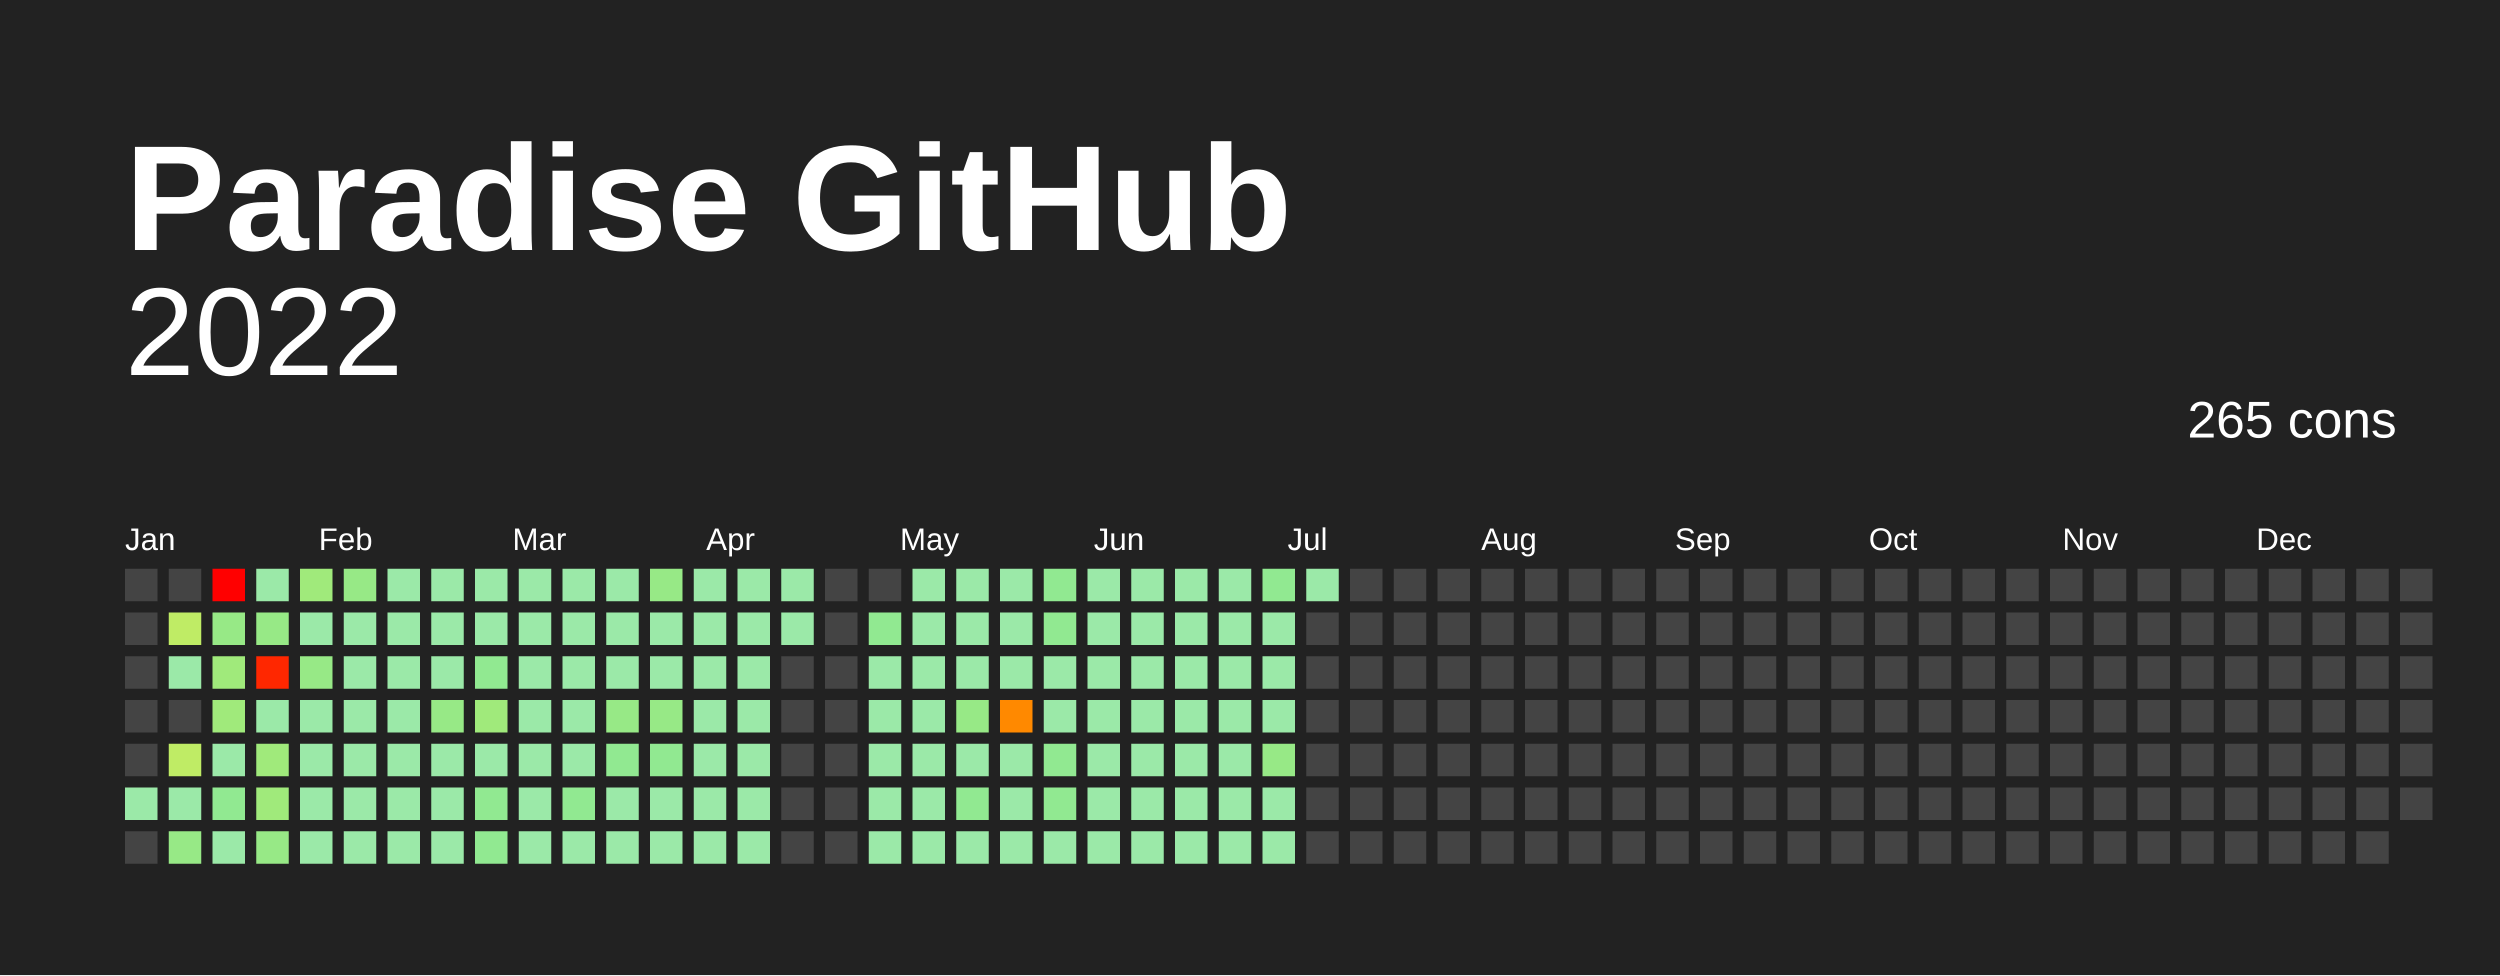
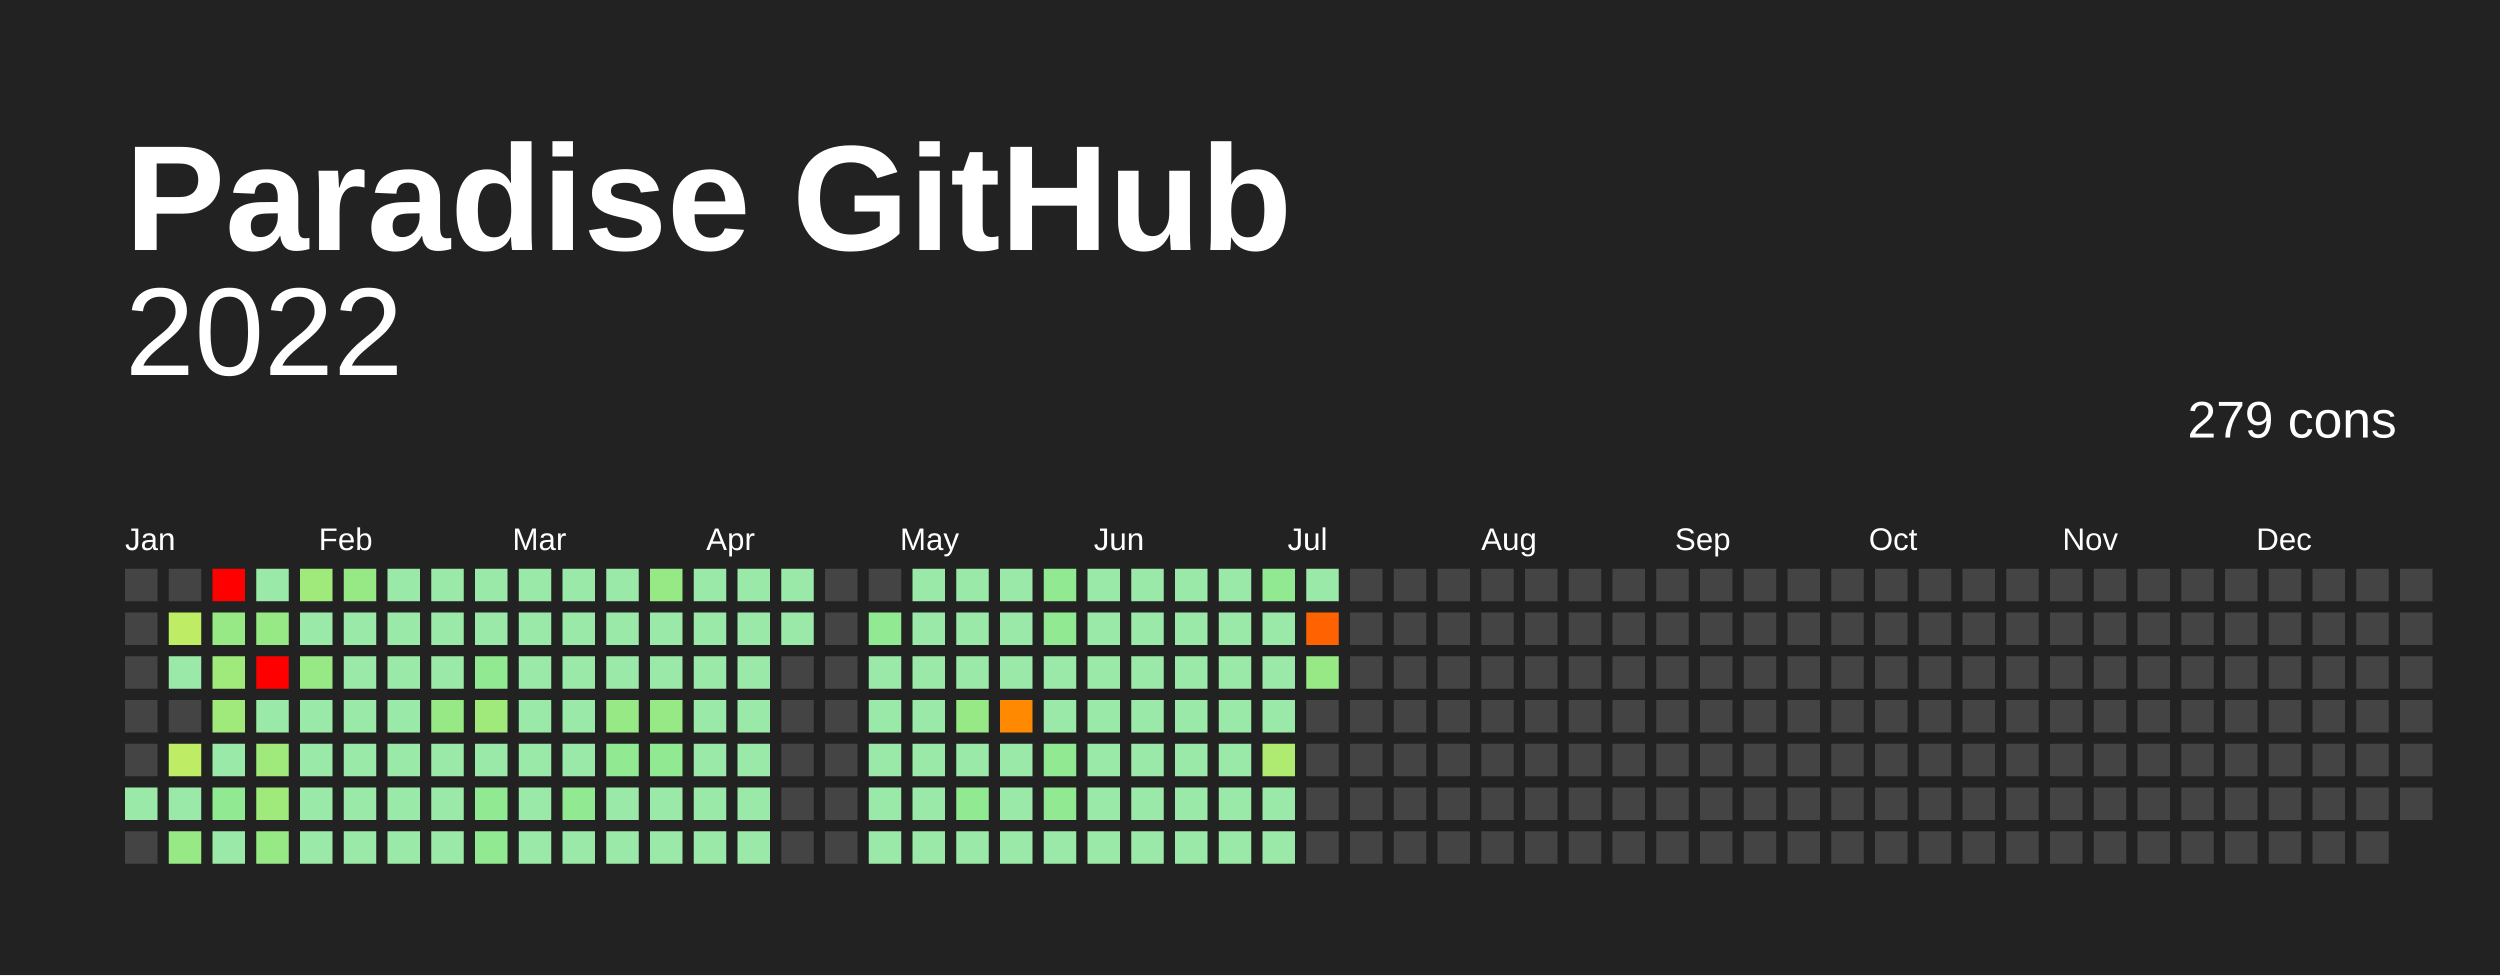
<svg xmlns="http://www.w3.org/2000/svg" baseProfile="full" height="78mm" version="1.1" viewBox="0,0,200,78" width="200mm">
  <defs />
  <rect fill="#222222" height="78" width="200" x="0" y="0" />
  <text fill="#FFFFFF" style="font-size:12px; font-family:Arial; font-weight:bold;" x="10" y="20">Paradise GitHub</text>
  <text alignment-baseline="hanging" fill="#FFFFFF" style="font-size:10.0px; font-family:Arial;" x="10" y="30">2022</text>
-   <text alignment-baseline="hanging" fill="#FFFFFF" style="font-size:4.125px; font-family:Arial;" x="175" y="35">265 cons</text>
+   <text alignment-baseline="hanging" fill="#FFFFFF" style="font-size:4.125px; font-family:Arial;" x="175" y="35">279 cons</text>
  <text fill="#FFFFFF" style="font-size:2.5px; font-family:Arial" x="10.0" y="44">Jan</text>
  <text fill="#FFFFFF" style="font-size:2.5px; font-family:Arial" x="25.5" y="44">Feb</text>
  <text fill="#FFFFFF" style="font-size:2.5px; font-family:Arial" x="41.0" y="44">Mar</text>
  <text fill="#FFFFFF" style="font-size:2.5px; font-family:Arial" x="56.5" y="44">Apr</text>
  <text fill="#FFFFFF" style="font-size:2.5px; font-family:Arial" x="72.0" y="44">May</text>
  <text fill="#FFFFFF" style="font-size:2.5px; font-family:Arial" x="87.5" y="44">Jun</text>
  <text fill="#FFFFFF" style="font-size:2.5px; font-family:Arial" x="103.0" y="44">Jul</text>
  <text fill="#FFFFFF" style="font-size:2.5px; font-family:Arial" x="118.5" y="44">Aug</text>
  <text fill="#FFFFFF" style="font-size:2.5px; font-family:Arial" x="134.0" y="44">Sep</text>
  <text fill="#FFFFFF" style="font-size:2.5px; font-family:Arial" x="149.5" y="44">Oct</text>
  <text fill="#FFFFFF" style="font-size:2.5px; font-family:Arial" x="165.0" y="44">Nov</text>
  <text fill="#FFFFFF" style="font-size:2.5px; font-family:Arial" x="180.5" y="44">Dec</text>
  <rect fill="#444444" height="2.6" width="2.6" x="10.0" y="45.5" />
  <rect fill="#444444" height="2.6" width="2.6" x="10.0" y="49.0" />
  <rect fill="#444444" height="2.6" width="2.6" x="10.0" y="52.5" />
  <rect fill="#444444" height="2.6" width="2.6" x="10.0" y="56.0" />
  <rect fill="#444444" height="2.6" width="2.6" x="10.0" y="59.5" />
  <rect fill="#9be9a8" height="2.6" width="2.6" x="10.0" y="63.0" />
  <rect fill="#444444" height="2.6" width="2.6" x="10.0" y="66.5" />
  <rect fill="#444444" height="2.6" width="2.6" x="13.5" y="45.5" />
  <rect fill="#bfec65" height="2.6" width="2.6" x="13.5" y="49.0" />
  <rect fill="#9be9a8" height="2.6" width="2.6" x="13.5" y="52.5" />
  <rect fill="#444444" height="2.6" width="2.6" x="13.5" y="56.0" />
  <rect fill="#bfec65" height="2.6" width="2.6" x="13.5" y="59.5" />
  <rect fill="#9be9a8" height="2.6" width="2.6" x="13.5" y="63.0" />
  <rect fill="#97e986" height="2.6" width="2.6" x="13.5" y="66.5" />
  <rect fill="red" height="2.6" width="2.6" x="17.0" y="45.5" />
  <rect fill="#97e986" height="2.6" width="2.6" x="17.0" y="49.0" />
  <rect fill="#a0ea7b" height="2.6" width="2.6" x="17.0" y="52.5" />
  <rect fill="#a0ea7b" height="2.6" width="2.6" x="17.0" y="56.0" />
  <rect fill="#9be9a8" height="2.6" width="2.6" x="17.0" y="59.5" />
  <rect fill="#91e991" height="2.6" width="2.6" x="17.0" y="63.0" />
  <rect fill="#9be9a8" height="2.6" width="2.6" x="17.0" y="66.5" />
  <rect fill="#9be9a8" height="2.6" width="2.6" x="20.5" y="45.5" />
  <rect fill="#97e986" height="2.6" width="2.6" x="20.5" y="49.0" />
-   <rect fill="#ff2700" height="2.6" width="2.6" x="20.5" y="52.5" />
+   <rect fill="red" height="2.6" width="2.6" x="20.5" y="52.5" />
  <rect fill="#9be9a8" height="2.6" width="2.6" x="20.5" y="56.0" />
  <rect fill="#a0ea7b" height="2.6" width="2.6" x="20.5" y="59.5" />
  <rect fill="#a0ea7b" height="2.6" width="2.6" x="20.5" y="63.0" />
  <rect fill="#97e986" height="2.6" width="2.6" x="20.5" y="66.5" />
  <rect fill="#a0ea7b" height="2.6" width="2.6" x="24.0" y="45.5" />
  <rect fill="#9be9a8" height="2.6" width="2.6" x="24.0" y="49.0" />
  <rect fill="#97e986" height="2.6" width="2.6" x="24.0" y="52.5" />
  <rect fill="#9be9a8" height="2.6" width="2.6" x="24.0" y="56.0" />
  <rect fill="#9be9a8" height="2.6" width="2.6" x="24.0" y="59.5" />
  <rect fill="#9be9a8" height="2.6" width="2.6" x="24.0" y="63.0" />
  <rect fill="#9be9a8" height="2.6" width="2.6" x="24.0" y="66.5" />
  <rect fill="#97e986" height="2.6" width="2.6" x="27.5" y="45.5" />
  <rect fill="#9be9a8" height="2.6" width="2.6" x="27.5" y="49.0" />
  <rect fill="#9be9a8" height="2.6" width="2.6" x="27.5" y="52.5" />
  <rect fill="#9be9a8" height="2.6" width="2.6" x="27.5" y="56.0" />
  <rect fill="#9be9a8" height="2.6" width="2.6" x="27.5" y="59.5" />
  <rect fill="#9be9a8" height="2.6" width="2.6" x="27.5" y="63.0" />
  <rect fill="#9be9a8" height="2.6" width="2.6" x="27.5" y="66.5" />
  <rect fill="#9be9a8" height="2.6" width="2.6" x="31.0" y="45.5" />
  <rect fill="#9be9a8" height="2.6" width="2.6" x="31.0" y="49.0" />
  <rect fill="#9be9a8" height="2.6" width="2.6" x="31.0" y="52.5" />
  <rect fill="#9be9a8" height="2.6" width="2.6" x="31.0" y="56.0" />
  <rect fill="#9be9a8" height="2.6" width="2.6" x="31.0" y="59.5" />
  <rect fill="#9be9a8" height="2.6" width="2.6" x="31.0" y="63.0" />
  <rect fill="#9be9a8" height="2.6" width="2.6" x="31.0" y="66.5" />
  <rect fill="#9be9a8" height="2.6" width="2.6" x="34.5" y="45.5" />
  <rect fill="#9be9a8" height="2.6" width="2.6" x="34.5" y="49.0" />
  <rect fill="#9be9a8" height="2.6" width="2.6" x="34.5" y="52.5" />
  <rect fill="#97e986" height="2.6" width="2.6" x="34.5" y="56.0" />
  <rect fill="#9be9a8" height="2.6" width="2.6" x="34.5" y="59.5" />
  <rect fill="#9be9a8" height="2.6" width="2.6" x="34.5" y="63.0" />
  <rect fill="#9be9a8" height="2.6" width="2.6" x="34.5" y="66.5" />
  <rect fill="#9be9a8" height="2.6" width="2.6" x="38.0" y="45.5" />
  <rect fill="#9be9a8" height="2.6" width="2.6" x="38.0" y="49.0" />
  <rect fill="#91e991" height="2.6" width="2.6" x="38.0" y="52.5" />
  <rect fill="#a0ea7b" height="2.6" width="2.6" x="38.0" y="56.0" />
  <rect fill="#9be9a8" height="2.6" width="2.6" x="38.0" y="59.5" />
  <rect fill="#91e991" height="2.6" width="2.6" x="38.0" y="63.0" />
  <rect fill="#91e991" height="2.6" width="2.6" x="38.0" y="66.5" />
  <rect fill="#9be9a8" height="2.6" width="2.6" x="41.5" y="45.5" />
  <rect fill="#9be9a8" height="2.6" width="2.6" x="41.5" y="49.0" />
  <rect fill="#9be9a8" height="2.6" width="2.6" x="41.5" y="52.5" />
  <rect fill="#9be9a8" height="2.6" width="2.6" x="41.5" y="56.0" />
  <rect fill="#9be9a8" height="2.6" width="2.6" x="41.5" y="59.5" />
  <rect fill="#9be9a8" height="2.6" width="2.6" x="41.5" y="63.0" />
  <rect fill="#9be9a8" height="2.6" width="2.6" x="41.5" y="66.5" />
  <rect fill="#9be9a8" height="2.6" width="2.6" x="45.0" y="45.5" />
  <rect fill="#9be9a8" height="2.6" width="2.6" x="45.0" y="49.0" />
  <rect fill="#9be9a8" height="2.6" width="2.6" x="45.0" y="52.5" />
  <rect fill="#9be9a8" height="2.6" width="2.6" x="45.0" y="56.0" />
  <rect fill="#9be9a8" height="2.6" width="2.6" x="45.0" y="59.5" />
  <rect fill="#91e991" height="2.6" width="2.6" x="45.0" y="63.0" />
  <rect fill="#9be9a8" height="2.6" width="2.6" x="45.0" y="66.5" />
  <rect fill="#9be9a8" height="2.6" width="2.6" x="48.5" y="45.5" />
  <rect fill="#9be9a8" height="2.6" width="2.6" x="48.5" y="49.0" />
  <rect fill="#9be9a8" height="2.6" width="2.6" x="48.5" y="52.5" />
  <rect fill="#97e986" height="2.6" width="2.6" x="48.5" y="56.0" />
  <rect fill="#91e991" height="2.6" width="2.6" x="48.5" y="59.5" />
  <rect fill="#9be9a8" height="2.6" width="2.6" x="48.5" y="63.0" />
  <rect fill="#9be9a8" height="2.6" width="2.6" x="48.5" y="66.5" />
  <rect fill="#97e986" height="2.6" width="2.6" x="52.0" y="45.5" />
  <rect fill="#9be9a8" height="2.6" width="2.6" x="52.0" y="49.0" />
  <rect fill="#9be9a8" height="2.6" width="2.6" x="52.0" y="52.5" />
  <rect fill="#97e986" height="2.6" width="2.6" x="52.0" y="56.0" />
  <rect fill="#91e991" height="2.6" width="2.6" x="52.0" y="59.5" />
  <rect fill="#9be9a8" height="2.6" width="2.6" x="52.0" y="63.0" />
  <rect fill="#9be9a8" height="2.6" width="2.6" x="52.0" y="66.5" />
  <rect fill="#9be9a8" height="2.6" width="2.6" x="55.5" y="45.5" />
  <rect fill="#9be9a8" height="2.6" width="2.6" x="55.5" y="49.0" />
  <rect fill="#9be9a8" height="2.6" width="2.6" x="55.5" y="52.5" />
  <rect fill="#9be9a8" height="2.6" width="2.6" x="55.5" y="56.0" />
  <rect fill="#9be9a8" height="2.6" width="2.6" x="55.5" y="59.5" />
  <rect fill="#9be9a8" height="2.6" width="2.6" x="55.5" y="63.0" />
  <rect fill="#9be9a8" height="2.6" width="2.6" x="55.5" y="66.5" />
  <rect fill="#9be9a8" height="2.6" width="2.6" x="59.0" y="45.5" />
  <rect fill="#9be9a8" height="2.6" width="2.6" x="59.0" y="49.0" />
  <rect fill="#9be9a8" height="2.6" width="2.6" x="59.0" y="52.5" />
  <rect fill="#9be9a8" height="2.6" width="2.6" x="59.0" y="56.0" />
  <rect fill="#9be9a8" height="2.6" width="2.6" x="59.0" y="59.5" />
  <rect fill="#9be9a8" height="2.6" width="2.6" x="59.0" y="63.0" />
  <rect fill="#9be9a8" height="2.6" width="2.6" x="59.0" y="66.5" />
  <rect fill="#9be9a8" height="2.6" width="2.6" x="62.5" y="45.5" />
  <rect fill="#9be9a8" height="2.6" width="2.6" x="62.5" y="49.0" />
  <rect fill="#444444" height="2.6" width="2.6" x="62.5" y="52.5" />
  <rect fill="#444444" height="2.6" width="2.6" x="62.5" y="56.0" />
  <rect fill="#444444" height="2.6" width="2.6" x="62.5" y="59.5" />
  <rect fill="#444444" height="2.6" width="2.6" x="62.5" y="63.0" />
  <rect fill="#444444" height="2.6" width="2.6" x="62.5" y="66.5" />
  <rect fill="#444444" height="2.6" width="2.6" x="66.0" y="45.5" />
  <rect fill="#444444" height="2.6" width="2.6" x="66.0" y="49.0" />
  <rect fill="#444444" height="2.6" width="2.6" x="66.0" y="52.5" />
  <rect fill="#444444" height="2.6" width="2.6" x="66.0" y="56.0" />
  <rect fill="#444444" height="2.6" width="2.6" x="66.0" y="59.5" />
  <rect fill="#444444" height="2.6" width="2.6" x="66.0" y="63.0" />
  <rect fill="#444444" height="2.6" width="2.6" x="66.0" y="66.5" />
  <rect fill="#444444" height="2.6" width="2.6" x="69.5" y="45.5" />
  <rect fill="#91e991" height="2.6" width="2.6" x="69.5" y="49.0" />
  <rect fill="#9be9a8" height="2.6" width="2.6" x="69.5" y="52.5" />
  <rect fill="#9be9a8" height="2.6" width="2.6" x="69.5" y="56.0" />
  <rect fill="#9be9a8" height="2.6" width="2.6" x="69.5" y="59.5" />
  <rect fill="#9be9a8" height="2.6" width="2.6" x="69.5" y="63.0" />
  <rect fill="#9be9a8" height="2.6" width="2.6" x="69.5" y="66.5" />
  <rect fill="#9be9a8" height="2.6" width="2.6" x="73.0" y="45.5" />
  <rect fill="#9be9a8" height="2.6" width="2.6" x="73.0" y="49.0" />
  <rect fill="#9be9a8" height="2.6" width="2.6" x="73.0" y="52.5" />
  <rect fill="#9be9a8" height="2.6" width="2.6" x="73.0" y="56.0" />
  <rect fill="#9be9a8" height="2.6" width="2.6" x="73.0" y="59.5" />
  <rect fill="#9be9a8" height="2.6" width="2.6" x="73.0" y="63.0" />
  <rect fill="#9be9a8" height="2.6" width="2.6" x="73.0" y="66.5" />
  <rect fill="#9be9a8" height="2.6" width="2.6" x="76.5" y="45.5" />
  <rect fill="#9be9a8" height="2.6" width="2.6" x="76.5" y="49.0" />
  <rect fill="#9be9a8" height="2.6" width="2.6" x="76.5" y="52.5" />
  <rect fill="#97e986" height="2.6" width="2.6" x="76.5" y="56.0" />
  <rect fill="#9be9a8" height="2.6" width="2.6" x="76.5" y="59.5" />
  <rect fill="#91e991" height="2.6" width="2.6" x="76.5" y="63.0" />
  <rect fill="#9be9a8" height="2.6" width="2.6" x="76.5" y="66.5" />
  <rect fill="#9be9a8" height="2.6" width="2.6" x="80.0" y="45.5" />
  <rect fill="#9be9a8" height="2.6" width="2.6" x="80.0" y="49.0" />
  <rect fill="#9be9a8" height="2.6" width="2.6" x="80.0" y="52.5" />
  <rect fill="#ff8900" height="2.6" width="2.6" x="80.0" y="56.0" />
  <rect fill="#9be9a8" height="2.6" width="2.6" x="80.0" y="59.5" />
  <rect fill="#9be9a8" height="2.6" width="2.6" x="80.0" y="63.0" />
  <rect fill="#9be9a8" height="2.6" width="2.6" x="80.0" y="66.5" />
  <rect fill="#91e991" height="2.6" width="2.6" x="83.5" y="45.5" />
  <rect fill="#91e991" height="2.6" width="2.6" x="83.5" y="49.0" />
  <rect fill="#9be9a8" height="2.6" width="2.6" x="83.5" y="52.5" />
  <rect fill="#9be9a8" height="2.6" width="2.6" x="83.5" y="56.0" />
  <rect fill="#91e991" height="2.6" width="2.6" x="83.5" y="59.5" />
  <rect fill="#91e991" height="2.6" width="2.6" x="83.5" y="63.0" />
  <rect fill="#9be9a8" height="2.6" width="2.6" x="83.5" y="66.5" />
  <rect fill="#9be9a8" height="2.6" width="2.6" x="87.0" y="45.5" />
  <rect fill="#9be9a8" height="2.6" width="2.6" x="87.0" y="49.0" />
  <rect fill="#9be9a8" height="2.6" width="2.6" x="87.0" y="52.5" />
  <rect fill="#9be9a8" height="2.6" width="2.6" x="87.0" y="56.0" />
  <rect fill="#9be9a8" height="2.6" width="2.6" x="87.0" y="59.5" />
  <rect fill="#9be9a8" height="2.6" width="2.6" x="87.0" y="63.0" />
  <rect fill="#9be9a8" height="2.6" width="2.6" x="87.0" y="66.5" />
  <rect fill="#9be9a8" height="2.6" width="2.6" x="90.5" y="45.5" />
  <rect fill="#9be9a8" height="2.6" width="2.6" x="90.5" y="49.0" />
  <rect fill="#9be9a8" height="2.6" width="2.6" x="90.5" y="52.5" />
  <rect fill="#9be9a8" height="2.6" width="2.6" x="90.5" y="56.0" />
  <rect fill="#9be9a8" height="2.6" width="2.6" x="90.5" y="59.5" />
  <rect fill="#9be9a8" height="2.6" width="2.6" x="90.5" y="63.0" />
  <rect fill="#9be9a8" height="2.6" width="2.6" x="90.5" y="66.5" />
  <rect fill="#9be9a8" height="2.6" width="2.6" x="94.0" y="45.5" />
  <rect fill="#9be9a8" height="2.6" width="2.6" x="94.0" y="49.0" />
  <rect fill="#9be9a8" height="2.6" width="2.6" x="94.0" y="52.5" />
  <rect fill="#9be9a8" height="2.6" width="2.6" x="94.0" y="56.0" />
  <rect fill="#9be9a8" height="2.6" width="2.6" x="94.0" y="59.5" />
  <rect fill="#9be9a8" height="2.6" width="2.6" x="94.0" y="63.0" />
  <rect fill="#9be9a8" height="2.6" width="2.6" x="94.0" y="66.5" />
  <rect fill="#9be9a8" height="2.6" width="2.6" x="97.5" y="45.5" />
  <rect fill="#9be9a8" height="2.6" width="2.6" x="97.5" y="49.0" />
  <rect fill="#9be9a8" height="2.6" width="2.6" x="97.5" y="52.5" />
  <rect fill="#9be9a8" height="2.6" width="2.6" x="97.5" y="56.0" />
  <rect fill="#9be9a8" height="2.6" width="2.6" x="97.5" y="59.5" />
  <rect fill="#9be9a8" height="2.6" width="2.6" x="97.5" y="63.0" />
  <rect fill="#9be9a8" height="2.6" width="2.6" x="97.5" y="66.5" />
  <rect fill="#91e991" height="2.6" width="2.6" x="101.0" y="45.5" />
  <rect fill="#9be9a8" height="2.6" width="2.6" x="101.0" y="49.0" />
  <rect fill="#9be9a8" height="2.6" width="2.6" x="101.0" y="52.5" />
  <rect fill="#9be9a8" height="2.6" width="2.6" x="101.0" y="56.0" />
-   <rect fill="#97e986" height="2.6" width="2.6" x="101.0" y="59.5" />
+   <rect fill="#aeeb70" height="2.6" width="2.6" x="101.0" y="59.5" />
  <rect fill="#9be9a8" height="2.6" width="2.6" x="101.0" y="63.0" />
  <rect fill="#9be9a8" height="2.6" width="2.6" x="101.0" y="66.5" />
  <rect fill="#9be9a8" height="2.6" width="2.6" x="104.5" y="45.5" />
-   <rect fill="#444444" height="2.6" width="2.6" x="104.5" y="49.0" />
-   <rect fill="#444444" height="2.6" width="2.6" x="104.5" y="52.5" />
+   <rect fill="#ff6200" height="2.6" width="2.6" x="104.5" y="49.0" />
+   <rect fill="#97e986" height="2.6" width="2.6" x="104.5" y="52.5" />
  <rect fill="#444444" height="2.6" width="2.6" x="104.5" y="56.0" />
  <rect fill="#444444" height="2.6" width="2.6" x="104.5" y="59.5" />
  <rect fill="#444444" height="2.6" width="2.6" x="104.5" y="63.0" />
  <rect fill="#444444" height="2.6" width="2.6" x="104.5" y="66.5" />
  <rect fill="#444444" height="2.6" width="2.6" x="108.0" y="45.5" />
  <rect fill="#444444" height="2.6" width="2.6" x="108.0" y="49.0" />
  <rect fill="#444444" height="2.6" width="2.6" x="108.0" y="52.5" />
  <rect fill="#444444" height="2.6" width="2.6" x="108.0" y="56.0" />
  <rect fill="#444444" height="2.6" width="2.6" x="108.0" y="59.5" />
  <rect fill="#444444" height="2.6" width="2.6" x="108.0" y="63.0" />
  <rect fill="#444444" height="2.6" width="2.6" x="108.0" y="66.5" />
  <rect fill="#444444" height="2.6" width="2.6" x="111.5" y="45.5" />
  <rect fill="#444444" height="2.6" width="2.6" x="111.5" y="49.0" />
  <rect fill="#444444" height="2.6" width="2.6" x="111.5" y="52.5" />
  <rect fill="#444444" height="2.6" width="2.6" x="111.5" y="56.0" />
  <rect fill="#444444" height="2.6" width="2.6" x="111.5" y="59.5" />
  <rect fill="#444444" height="2.6" width="2.6" x="111.5" y="63.0" />
  <rect fill="#444444" height="2.6" width="2.6" x="111.5" y="66.5" />
  <rect fill="#444444" height="2.6" width="2.6" x="115.0" y="45.5" />
  <rect fill="#444444" height="2.6" width="2.6" x="115.0" y="49.0" />
  <rect fill="#444444" height="2.6" width="2.6" x="115.0" y="52.5" />
  <rect fill="#444444" height="2.6" width="2.6" x="115.0" y="56.0" />
  <rect fill="#444444" height="2.6" width="2.6" x="115.0" y="59.5" />
  <rect fill="#444444" height="2.6" width="2.6" x="115.0" y="63.0" />
  <rect fill="#444444" height="2.6" width="2.6" x="115.0" y="66.5" />
  <rect fill="#444444" height="2.6" width="2.6" x="118.5" y="45.5" />
  <rect fill="#444444" height="2.6" width="2.6" x="118.5" y="49.0" />
  <rect fill="#444444" height="2.6" width="2.6" x="118.5" y="52.5" />
  <rect fill="#444444" height="2.6" width="2.6" x="118.5" y="56.0" />
  <rect fill="#444444" height="2.6" width="2.6" x="118.5" y="59.5" />
  <rect fill="#444444" height="2.6" width="2.6" x="118.5" y="63.0" />
  <rect fill="#444444" height="2.6" width="2.6" x="118.5" y="66.5" />
  <rect fill="#444444" height="2.6" width="2.6" x="122.0" y="45.5" />
  <rect fill="#444444" height="2.6" width="2.6" x="122.0" y="49.0" />
  <rect fill="#444444" height="2.6" width="2.6" x="122.0" y="52.5" />
  <rect fill="#444444" height="2.6" width="2.6" x="122.0" y="56.0" />
  <rect fill="#444444" height="2.6" width="2.6" x="122.0" y="59.5" />
  <rect fill="#444444" height="2.6" width="2.6" x="122.0" y="63.0" />
  <rect fill="#444444" height="2.6" width="2.6" x="122.0" y="66.5" />
  <rect fill="#444444" height="2.6" width="2.6" x="125.5" y="45.5" />
  <rect fill="#444444" height="2.6" width="2.6" x="125.5" y="49.0" />
  <rect fill="#444444" height="2.6" width="2.6" x="125.5" y="52.5" />
  <rect fill="#444444" height="2.6" width="2.6" x="125.5" y="56.0" />
  <rect fill="#444444" height="2.6" width="2.6" x="125.5" y="59.5" />
  <rect fill="#444444" height="2.6" width="2.6" x="125.5" y="63.0" />
  <rect fill="#444444" height="2.6" width="2.6" x="125.5" y="66.5" />
  <rect fill="#444444" height="2.6" width="2.6" x="129.0" y="45.5" />
  <rect fill="#444444" height="2.6" width="2.6" x="129.0" y="49.0" />
  <rect fill="#444444" height="2.6" width="2.6" x="129.0" y="52.5" />
  <rect fill="#444444" height="2.6" width="2.6" x="129.0" y="56.0" />
  <rect fill="#444444" height="2.6" width="2.6" x="129.0" y="59.5" />
  <rect fill="#444444" height="2.6" width="2.6" x="129.0" y="63.0" />
  <rect fill="#444444" height="2.6" width="2.6" x="129.0" y="66.5" />
  <rect fill="#444444" height="2.6" width="2.6" x="132.5" y="45.5" />
  <rect fill="#444444" height="2.6" width="2.6" x="132.5" y="49.0" />
  <rect fill="#444444" height="2.6" width="2.6" x="132.5" y="52.5" />
  <rect fill="#444444" height="2.6" width="2.6" x="132.5" y="56.0" />
  <rect fill="#444444" height="2.6" width="2.6" x="132.5" y="59.5" />
  <rect fill="#444444" height="2.6" width="2.6" x="132.5" y="63.0" />
  <rect fill="#444444" height="2.6" width="2.6" x="132.5" y="66.5" />
  <rect fill="#444444" height="2.6" width="2.6" x="136.0" y="45.5" />
  <rect fill="#444444" height="2.6" width="2.6" x="136.0" y="49.0" />
  <rect fill="#444444" height="2.6" width="2.6" x="136.0" y="52.5" />
  <rect fill="#444444" height="2.6" width="2.6" x="136.0" y="56.0" />
  <rect fill="#444444" height="2.6" width="2.6" x="136.0" y="59.5" />
  <rect fill="#444444" height="2.6" width="2.6" x="136.0" y="63.0" />
  <rect fill="#444444" height="2.6" width="2.6" x="136.0" y="66.5" />
  <rect fill="#444444" height="2.6" width="2.6" x="139.5" y="45.5" />
  <rect fill="#444444" height="2.6" width="2.6" x="139.5" y="49.0" />
  <rect fill="#444444" height="2.6" width="2.6" x="139.5" y="52.5" />
  <rect fill="#444444" height="2.6" width="2.6" x="139.5" y="56.0" />
  <rect fill="#444444" height="2.6" width="2.6" x="139.5" y="59.5" />
  <rect fill="#444444" height="2.6" width="2.6" x="139.5" y="63.0" />
  <rect fill="#444444" height="2.6" width="2.6" x="139.5" y="66.5" />
  <rect fill="#444444" height="2.6" width="2.6" x="143.0" y="45.5" />
  <rect fill="#444444" height="2.6" width="2.6" x="143.0" y="49.0" />
  <rect fill="#444444" height="2.6" width="2.6" x="143.0" y="52.5" />
  <rect fill="#444444" height="2.6" width="2.6" x="143.0" y="56.0" />
  <rect fill="#444444" height="2.6" width="2.6" x="143.0" y="59.5" />
  <rect fill="#444444" height="2.6" width="2.6" x="143.0" y="63.0" />
  <rect fill="#444444" height="2.6" width="2.6" x="143.0" y="66.5" />
  <rect fill="#444444" height="2.6" width="2.6" x="146.5" y="45.5" />
  <rect fill="#444444" height="2.6" width="2.6" x="146.5" y="49.0" />
  <rect fill="#444444" height="2.6" width="2.6" x="146.5" y="52.5" />
  <rect fill="#444444" height="2.6" width="2.6" x="146.5" y="56.0" />
  <rect fill="#444444" height="2.6" width="2.6" x="146.5" y="59.5" />
  <rect fill="#444444" height="2.6" width="2.6" x="146.5" y="63.0" />
  <rect fill="#444444" height="2.6" width="2.6" x="146.5" y="66.5" />
  <rect fill="#444444" height="2.6" width="2.6" x="150.0" y="45.5" />
  <rect fill="#444444" height="2.6" width="2.6" x="150.0" y="49.0" />
  <rect fill="#444444" height="2.6" width="2.6" x="150.0" y="52.5" />
  <rect fill="#444444" height="2.6" width="2.6" x="150.0" y="56.0" />
  <rect fill="#444444" height="2.6" width="2.6" x="150.0" y="59.5" />
  <rect fill="#444444" height="2.6" width="2.6" x="150.0" y="63.0" />
  <rect fill="#444444" height="2.6" width="2.6" x="150.0" y="66.5" />
  <rect fill="#444444" height="2.6" width="2.6" x="153.5" y="45.5" />
  <rect fill="#444444" height="2.6" width="2.6" x="153.5" y="49.0" />
  <rect fill="#444444" height="2.6" width="2.6" x="153.5" y="52.5" />
  <rect fill="#444444" height="2.6" width="2.6" x="153.5" y="56.0" />
  <rect fill="#444444" height="2.6" width="2.6" x="153.5" y="59.5" />
  <rect fill="#444444" height="2.6" width="2.6" x="153.5" y="63.0" />
  <rect fill="#444444" height="2.6" width="2.6" x="153.5" y="66.5" />
  <rect fill="#444444" height="2.6" width="2.6" x="157.0" y="45.5" />
  <rect fill="#444444" height="2.6" width="2.6" x="157.0" y="49.0" />
  <rect fill="#444444" height="2.6" width="2.6" x="157.0" y="52.5" />
  <rect fill="#444444" height="2.6" width="2.6" x="157.0" y="56.0" />
  <rect fill="#444444" height="2.6" width="2.6" x="157.0" y="59.5" />
  <rect fill="#444444" height="2.6" width="2.6" x="157.0" y="63.0" />
  <rect fill="#444444" height="2.6" width="2.6" x="157.0" y="66.5" />
  <rect fill="#444444" height="2.6" width="2.6" x="160.5" y="45.5" />
  <rect fill="#444444" height="2.6" width="2.6" x="160.5" y="49.0" />
  <rect fill="#444444" height="2.6" width="2.6" x="160.5" y="52.5" />
  <rect fill="#444444" height="2.6" width="2.6" x="160.5" y="56.0" />
  <rect fill="#444444" height="2.6" width="2.6" x="160.5" y="59.5" />
  <rect fill="#444444" height="2.6" width="2.6" x="160.5" y="63.0" />
  <rect fill="#444444" height="2.6" width="2.6" x="160.5" y="66.5" />
  <rect fill="#444444" height="2.6" width="2.6" x="164.0" y="45.5" />
  <rect fill="#444444" height="2.6" width="2.6" x="164.0" y="49.0" />
  <rect fill="#444444" height="2.6" width="2.6" x="164.0" y="52.5" />
  <rect fill="#444444" height="2.6" width="2.6" x="164.0" y="56.0" />
  <rect fill="#444444" height="2.6" width="2.6" x="164.0" y="59.5" />
  <rect fill="#444444" height="2.6" width="2.6" x="164.0" y="63.0" />
  <rect fill="#444444" height="2.6" width="2.6" x="164.0" y="66.5" />
  <rect fill="#444444" height="2.6" width="2.6" x="167.5" y="45.5" />
  <rect fill="#444444" height="2.6" width="2.6" x="167.5" y="49.0" />
  <rect fill="#444444" height="2.6" width="2.6" x="167.5" y="52.5" />
  <rect fill="#444444" height="2.6" width="2.6" x="167.5" y="56.0" />
  <rect fill="#444444" height="2.6" width="2.6" x="167.5" y="59.5" />
  <rect fill="#444444" height="2.6" width="2.6" x="167.5" y="63.0" />
  <rect fill="#444444" height="2.6" width="2.6" x="167.5" y="66.5" />
  <rect fill="#444444" height="2.6" width="2.6" x="171.0" y="45.5" />
  <rect fill="#444444" height="2.6" width="2.6" x="171.0" y="49.0" />
  <rect fill="#444444" height="2.6" width="2.6" x="171.0" y="52.5" />
  <rect fill="#444444" height="2.6" width="2.6" x="171.0" y="56.0" />
  <rect fill="#444444" height="2.6" width="2.6" x="171.0" y="59.5" />
  <rect fill="#444444" height="2.6" width="2.6" x="171.0" y="63.0" />
  <rect fill="#444444" height="2.6" width="2.6" x="171.0" y="66.5" />
  <rect fill="#444444" height="2.6" width="2.6" x="174.5" y="45.5" />
  <rect fill="#444444" height="2.6" width="2.6" x="174.5" y="49.0" />
  <rect fill="#444444" height="2.6" width="2.6" x="174.5" y="52.5" />
  <rect fill="#444444" height="2.6" width="2.6" x="174.5" y="56.0" />
  <rect fill="#444444" height="2.6" width="2.6" x="174.5" y="59.5" />
  <rect fill="#444444" height="2.6" width="2.6" x="174.5" y="63.0" />
  <rect fill="#444444" height="2.6" width="2.6" x="174.5" y="66.5" />
  <rect fill="#444444" height="2.6" width="2.6" x="178.0" y="45.5" />
  <rect fill="#444444" height="2.6" width="2.6" x="178.0" y="49.0" />
  <rect fill="#444444" height="2.6" width="2.6" x="178.0" y="52.5" />
  <rect fill="#444444" height="2.6" width="2.6" x="178.0" y="56.0" />
  <rect fill="#444444" height="2.6" width="2.6" x="178.0" y="59.5" />
  <rect fill="#444444" height="2.6" width="2.6" x="178.0" y="63.0" />
  <rect fill="#444444" height="2.6" width="2.6" x="178.0" y="66.5" />
  <rect fill="#444444" height="2.6" width="2.6" x="181.5" y="45.5" />
  <rect fill="#444444" height="2.6" width="2.6" x="181.5" y="49.0" />
  <rect fill="#444444" height="2.6" width="2.6" x="181.5" y="52.5" />
  <rect fill="#444444" height="2.6" width="2.6" x="181.5" y="56.0" />
  <rect fill="#444444" height="2.6" width="2.6" x="181.5" y="59.5" />
  <rect fill="#444444" height="2.6" width="2.6" x="181.5" y="63.0" />
  <rect fill="#444444" height="2.6" width="2.6" x="181.5" y="66.5" />
  <rect fill="#444444" height="2.6" width="2.6" x="185.0" y="45.5" />
  <rect fill="#444444" height="2.6" width="2.6" x="185.0" y="49.0" />
  <rect fill="#444444" height="2.6" width="2.6" x="185.0" y="52.5" />
  <rect fill="#444444" height="2.6" width="2.6" x="185.0" y="56.0" />
  <rect fill="#444444" height="2.6" width="2.6" x="185.0" y="59.5" />
  <rect fill="#444444" height="2.6" width="2.6" x="185.0" y="63.0" />
  <rect fill="#444444" height="2.6" width="2.6" x="185.0" y="66.5" />
  <rect fill="#444444" height="2.6" width="2.6" x="188.5" y="45.5" />
  <rect fill="#444444" height="2.6" width="2.6" x="188.5" y="49.0" />
  <rect fill="#444444" height="2.6" width="2.6" x="188.5" y="52.5" />
  <rect fill="#444444" height="2.6" width="2.6" x="188.5" y="56.0" />
  <rect fill="#444444" height="2.6" width="2.6" x="188.5" y="59.5" />
  <rect fill="#444444" height="2.6" width="2.6" x="188.5" y="63.0" />
  <rect fill="#444444" height="2.6" width="2.6" x="188.5" y="66.5" />
  <rect fill="#444444" height="2.6" width="2.6" x="192.0" y="45.5" />
  <rect fill="#444444" height="2.6" width="2.6" x="192.0" y="49.0" />
  <rect fill="#444444" height="2.6" width="2.6" x="192.0" y="52.5" />
  <rect fill="#444444" height="2.6" width="2.6" x="192.0" y="56.0" />
  <rect fill="#444444" height="2.6" width="2.6" x="192.0" y="59.5" />
  <rect fill="#444444" height="2.6" width="2.6" x="192.0" y="63.0" />
</svg>
